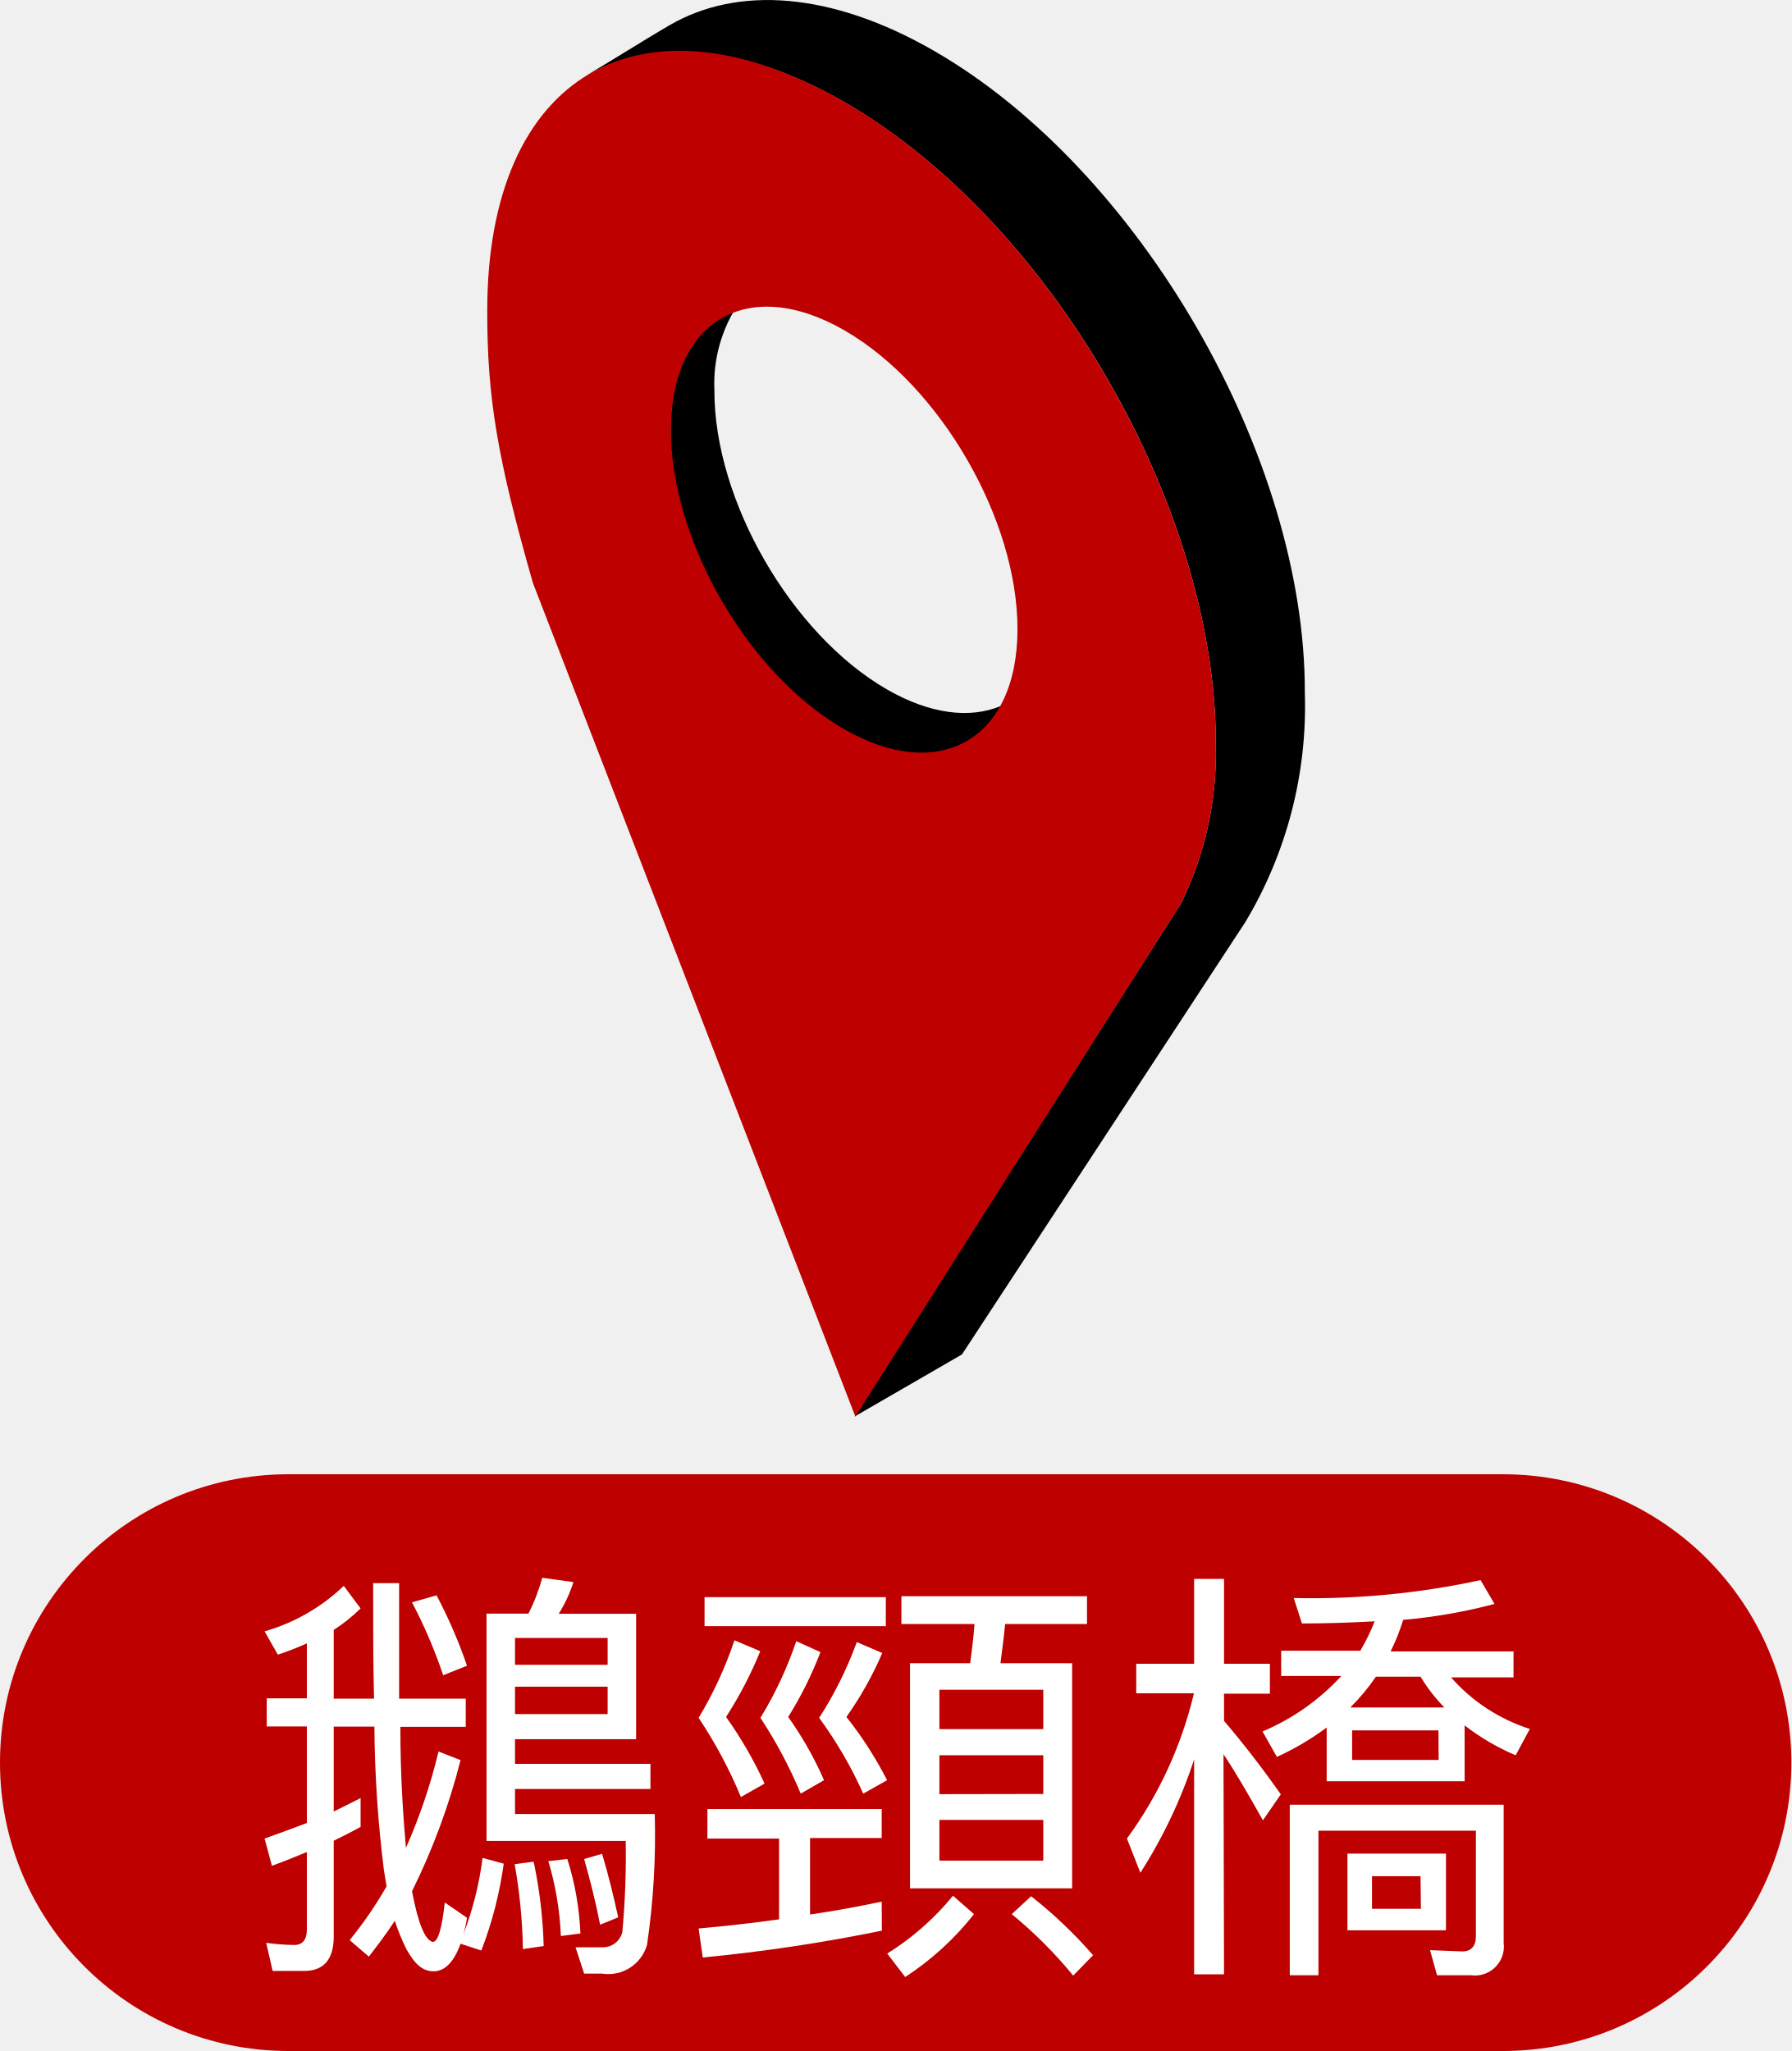
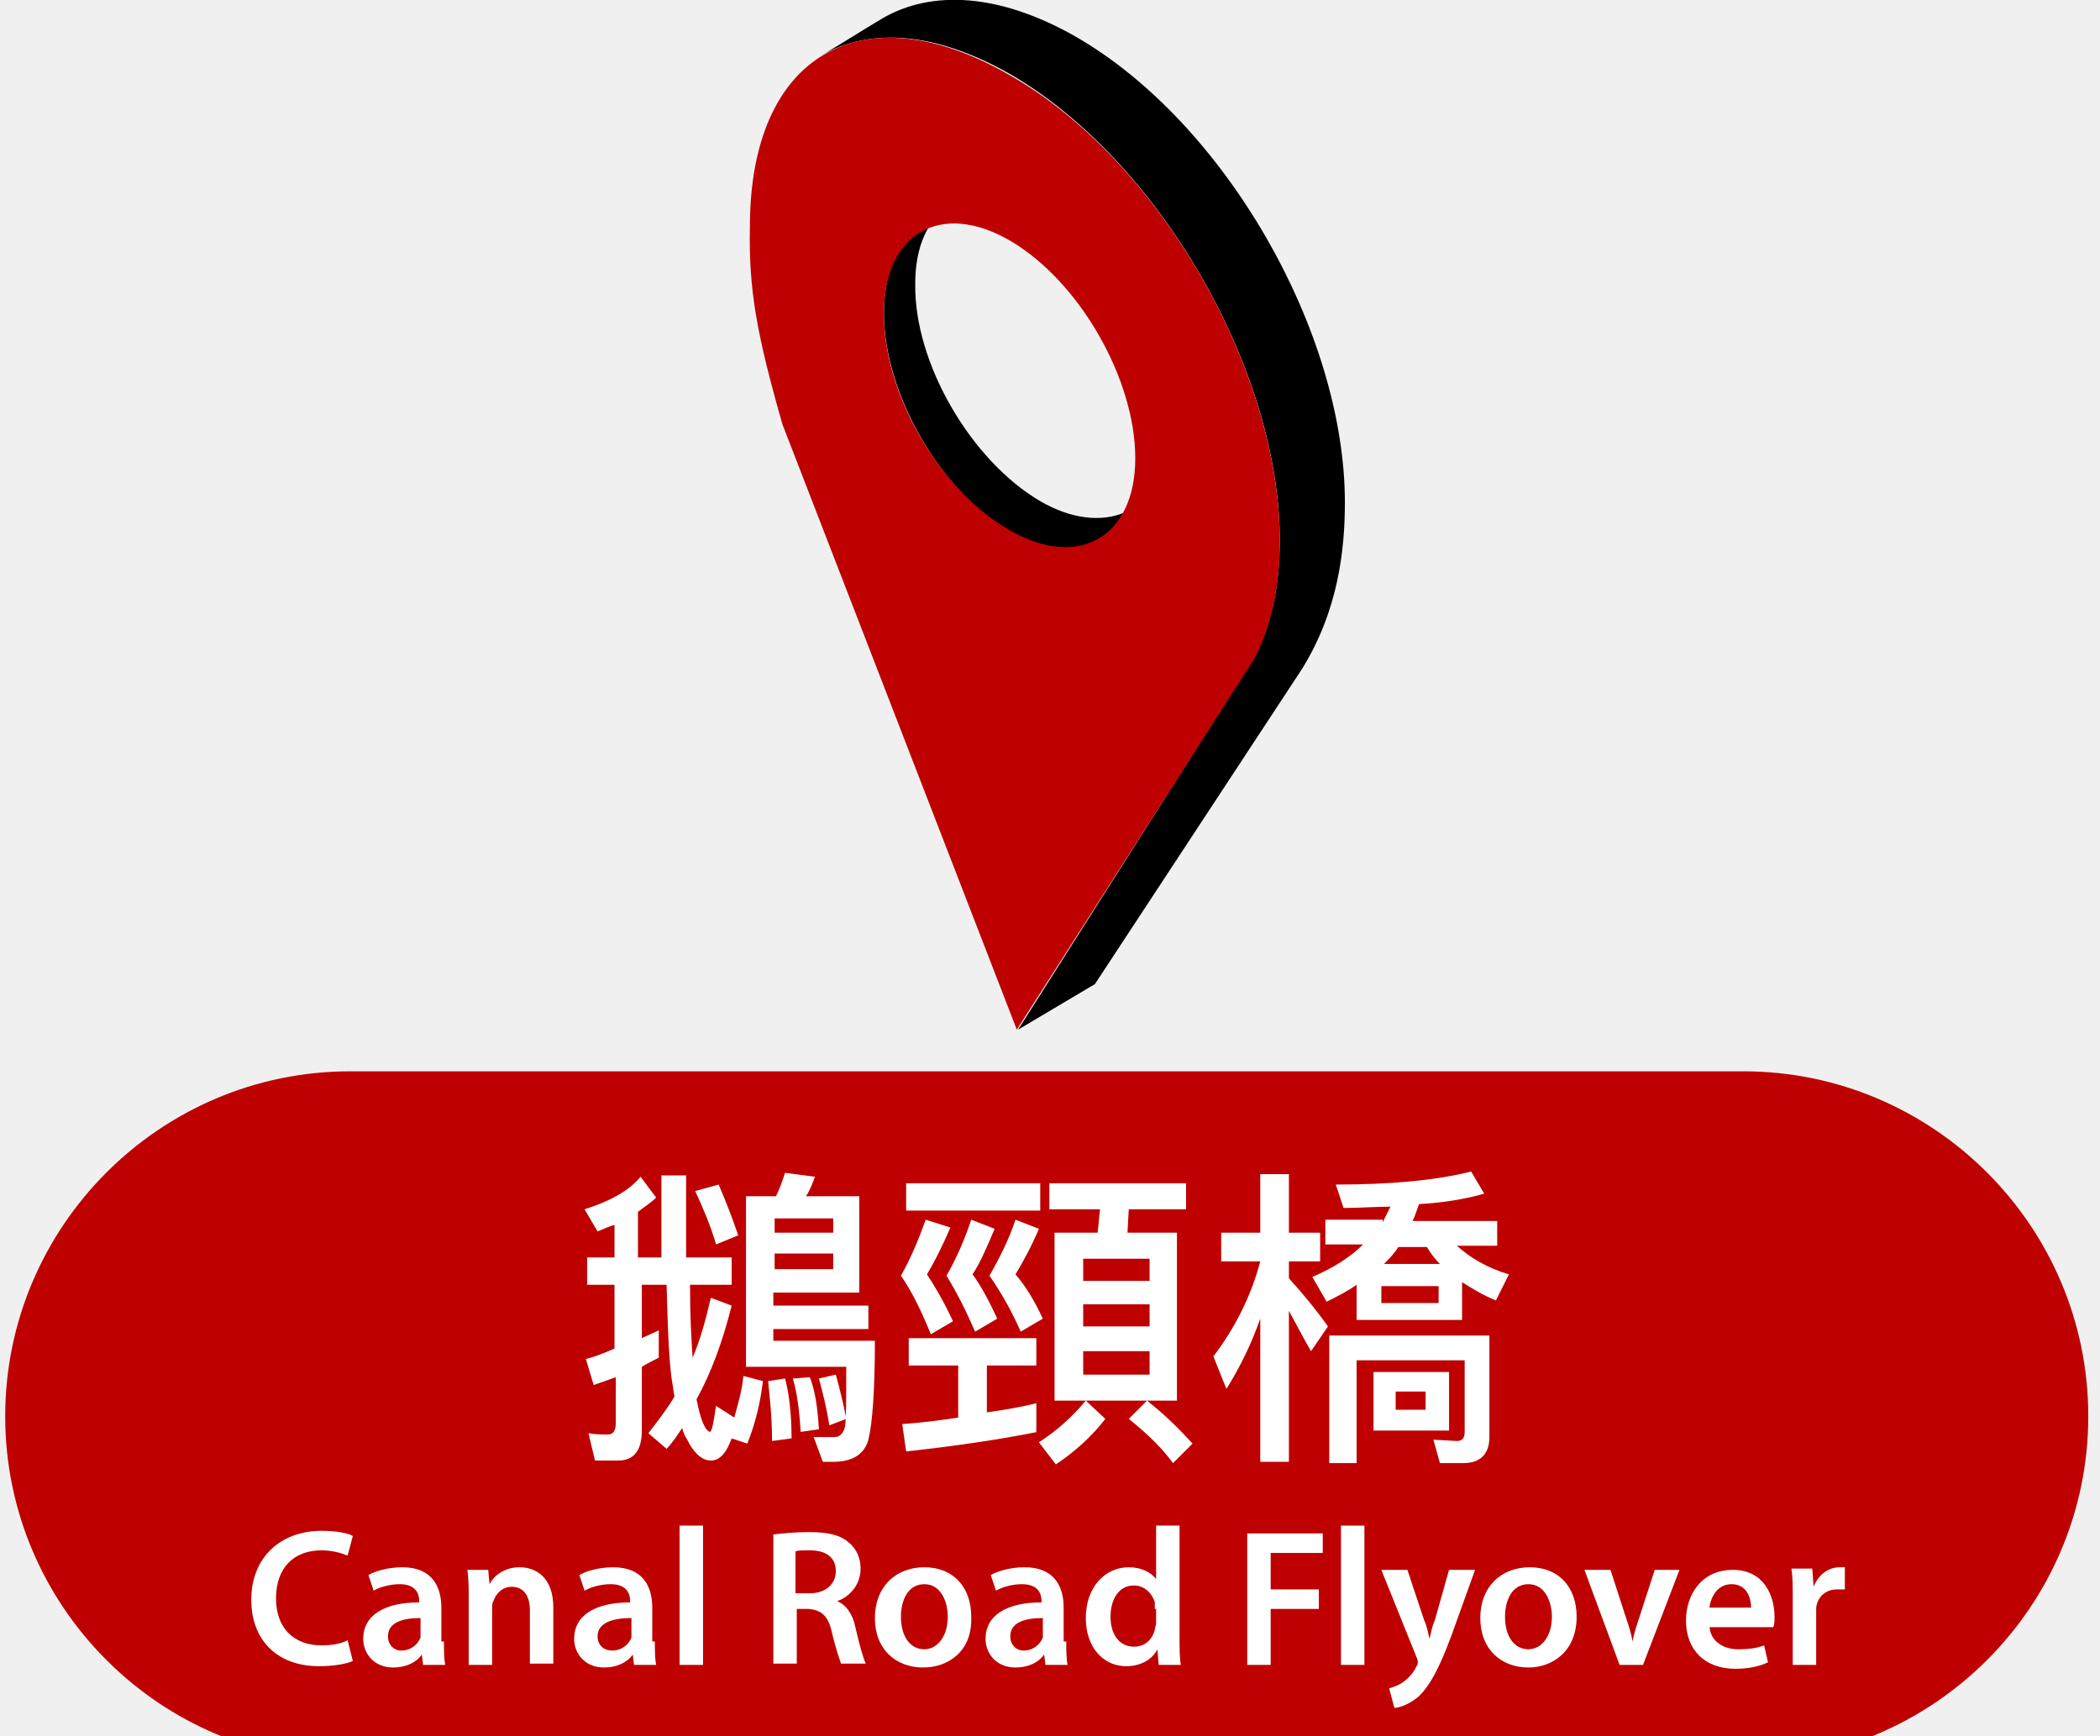
- <svg xmlns="http://www.w3.org/2000/svg" width="100" height="114.51" viewBox="0 0 100 114.51">
-   <g id="Layer_2" data-name="Layer 2">
-     <g id="Pointer">
-       <g>
-         <rect y="82.31" width="100" height="32.2" rx="16.1" style="fill: #be0000" />
-         <g>
-           <path d="M28.12,104.05a21.73,21.73,0,0,1-1.25,4.85l-1.16-.38c-.36,1-.87,1.54-1.5,1.54s-1.06-.41-1.52-1.23a11.7,11.7,0,0,1-.65-1.59c-.49.75-1,1.42-1.45,2l-1.07-.92a22.65,22.65,0,0,0,2.06-3l-.15-.92a67.88,67.88,0,0,1-.53-8H18.63v4.74l1.5-.75V102c-.48.26-1,.53-1.5.77v5.36c0,1.26-.56,1.91-1.64,1.91H15.22l-.36-1.57a12.12,12.12,0,0,0,1.57.12c.46,0,.7-.29.7-.87V103.4c-.63.26-1.28.53-1.95.77l-.41-1.52c.82-.29,1.59-.58,2.36-.87V96.39H14.89V94.82h2.24V91.75a15.09,15.09,0,0,1-1.62.63l-.74-1.3a10.57,10.57,0,0,0,4.42-2.54l.94,1.26A9.42,9.42,0,0,1,18.63,91v3.84h2.25c-.05-1.93-.05-4.08-.05-6.45h1.45c0,2.39,0,4.54,0,6.45H26v1.57H22.35c0,2.88.17,5.12.31,6.76a31.11,31.11,0,0,0,1.82-5.38l1.23.48A37,37,0,0,1,23,105.59c.34,1.79.72,2.73,1.16,2.83.29,0,.51-.75.67-2.2l1.24.85a7.4,7.4,0,0,1-.2.92,18.48,18.48,0,0,0,1.07-4.26ZM26.07,93l-1.33.53A27.89,27.89,0,0,0,23,89.46l1.37-.39A27.6,27.6,0,0,1,26.07,93Zm2.68,8.28h7.8a41.88,41.88,0,0,1-.43,7.3,2.25,2.25,0,0,1-2.51,1.61h-1l-.48-1.47,1.47,0a1.12,1.12,0,0,0,1.14-.84,47.3,47.3,0,0,0,.19-5.1H27.16V90.09H29.5a10.52,10.52,0,0,0,.77-2l1.74.24a7.69,7.69,0,0,1-.82,1.77h4.32v7H28.75v1.38h7.56v1.4H28.75Zm1.6,7.37-1.16.17a29.52,29.52,0,0,0-.46-4.74l1.06-.14A25.91,25.91,0,0,1,30.35,108.64Zm3.57-17.2H28.75v1.5h5.17Zm-5.17,4.25h5.17V94.17H28.75Zm3.65,12.25-1.09.14a16.91,16.91,0,0,0-.7-4.18l1.06-.12A15.89,15.89,0,0,1,32.4,107.94Zm2.1-.9-1,.41c-.24-1.25-.55-2.46-.89-3.67l1-.29C34,104.8,34.28,106,34.5,107Z" style="fill: #fff" />
-           <path d="M42.44,92.19a22.08,22.08,0,0,1-1.91,3.67,22.33,22.33,0,0,1,2.15,3.72l-1.32.75A25.55,25.55,0,0,0,39,95.91a21.83,21.83,0,0,0,2-4.33Zm6.79,15.6a95.07,95.07,0,0,1-10,1.5L39,107.67c1.57-.14,3.06-.31,4.49-.51v-4.51h-4V101h9.73v1.62h-4v4.27c1.45-.21,2.77-.46,4-.72Zm.22-18.62v1.62H39.33V89.17ZM45.8,92.24A20.91,20.91,0,0,1,44,95.86a19.62,19.62,0,0,1,2,3.53l-1.3.75a25.75,25.75,0,0,0-2.25-4.23,21.12,21.12,0,0,0,2-4.28Zm3.45.05a19.39,19.39,0,0,1-2,3.57,21.3,21.3,0,0,1,2.27,3.53l-1.33.75a23.4,23.4,0,0,0-2.46-4.23,21.36,21.36,0,0,0,2.1-4.23Zm5.12,14.58a16,16,0,0,1-3.84,3.51l-1-1.31a14.94,14.94,0,0,0,3.67-3.23Zm6.31-17.75v1.55H56.11c-.07.75-.17,1.47-.26,2.19h4v12.57H50.8V92.86h3.36c.09-.72.19-1.44.24-2.19H50.32V89.12Zm-2.44,7.42v-2.2h-5.8v2.2Zm0,3.62V98h-5.8v2.17Zm0,1.45h-5.8v2.27h5.8Zm2.8,7.53-1.13,1.16a24.54,24.54,0,0,0-3.43-3.43l1.08-1A25.32,25.32,0,0,1,61,109.14Z" style="fill: #fff" />
-           <path d="M68.33,110.23H66.66v-12a27.74,27.74,0,0,1-3,6.33l-.75-1.91a22.58,22.58,0,0,0,3.74-8.11H63.43V92.89h3.23V88.15h1.67v4.74h2.56v1.67H68.33v1.52q1.56,1.82,3.17,4.1l-1,1.45c-.85-1.52-1.57-2.75-2.2-3.69Zm7.61-18.07a11.82,11.82,0,0,0,.8-1.64c-1.28.07-2.64.12-4.06.12l-.46-1.42a44.6,44.6,0,0,0,10.43-1l.78,1.33a30.33,30.33,0,0,1-5.1.89,11.53,11.53,0,0,1-.7,1.76h6.86v1.45H81a9.88,9.88,0,0,0,4.4,2.88L84.61,98a12.74,12.74,0,0,1-2.85-1.67v3.12h-7.7v-3a15.29,15.29,0,0,1-2.78,1.64l-.8-1.42a12.63,12.63,0,0,0,4.4-3.1H71.52V92.16Zm4.28,18.12-.39-1.4,1.81.07c.48,0,.75-.29.75-.84v-5.9H73.6v8.07H72v-9.52H83.94v7.71a1.62,1.62,0,0,1-1.84,1.81Zm.5-6.79v4.28h-5.5v-4.28ZM79.3,93.61H76.81a11.87,11.87,0,0,1-1.43,1.72h5.25A9.26,9.26,0,0,1,79.3,93.61Zm1,3H75.48v1.65h4.83Zm-1,8.14H76.59v1.82h2.73Z" style="fill: #fff" />
-         </g>
-         <g>
-           <path d="M49.51,38.49c-5.34-3.08-9.65-10.56-9.63-16.7a8.06,8.06,0,0,1,1.36-4.86c-2.36.72-3.8,3.36-3.81,7.17,0,6.14,4.3,13.62,9.64,16.7,3.89,2.25,7.25,1.53,8.79-1.38C54.16,40.13,51.94,39.89,49.51,38.49Z" />
-           <path d="M47.19,5.73C41.42,2.4,36.38,2.09,32.61,4.28c1.58-.91,3.13-1.92,4.78-2.88,3.78-2.19,9-1.88,14.77,1.45C63.62,9.46,72.88,25.5,72.84,38.67a23.45,23.45,0,0,1-3.32,12.81L53.7,75.62l-6,3.47L65.94,50.42a19.06,19.06,0,0,0,1.93-8.87C67.91,28.39,58.65,12.35,47.19,5.73Z" />
-         </g>
-         <path d="M67.87,41.55a19.06,19.06,0,0,1-1.93,8.87L47.75,79.09l-18-46.54c-2-7-2.56-10.41-2.55-15.21,0-13.17,8.57-18.22,20-11.61S67.91,28.39,67.87,41.55Zm-20.78-.86c5.35,3.09,9.69.61,9.71-5.53s-4.3-13.62-9.65-16.71-9.68-.6-9.7,5.54,4.3,13.62,9.64,16.7h0" style="fill: #be0000" />
-       </g>
-     </g>
+ <svg xmlns="http://www.w3.org/2000/svg" version="1.1" id="Layer_1" x="0px" y="0px" width="161.3px" height="133.3px" viewBox="0 0 161.3 133.3" style="enable-background:new 0 0 161.3 133.3;" xml:space="preserve">
+   <path style="fill:#BE0000;" d="M133.9,135.3h-107c-14.6,0-26.5-11.9-26.5-26.5v0c0-14.6,11.9-26.5,26.5-26.5h107  c14.6,0,26.5,11.9,26.5,26.5v0C160.4,123.4,148.5,135.3,133.9,135.3z" />
+   <g>
+     <path style="fill:#FFFFFF;" d="M58.6,106.1c-0.2,1.7-0.6,3.3-1.2,4.8l-1.2-0.4c-0.4,1.1-0.9,1.7-1.6,1.7c-0.6,0-1.1-0.4-1.6-1.2   c-0.2-0.4-0.5-0.8-0.6-1.3c-0.4,0.6-0.8,1.2-1.2,1.6l-1.4-1.2c0.7-0.9,1.4-1.8,2-2.8c0-0.2-0.1-0.5-0.1-0.7   c-0.3-1.5-0.4-4.2-0.5-7.9h-1.9v4.1c0.4-0.2,0.9-0.4,1.3-0.6v2.1c-0.4,0.2-0.8,0.4-1.3,0.7v4.9c0,1.5-0.6,2.3-1.8,2.3h-1.8   l-0.5-2.1c0.5,0.1,1,0.1,1.5,0.1c0.4,0,0.6-0.3,0.6-0.9v-3.5c-0.6,0.2-1.1,0.4-1.7,0.6l-0.6-2c0.8-0.2,1.5-0.5,2.2-0.8v-4.9h-2.1   v-2.1h2.1v-2.5c-0.4,0.1-0.8,0.3-1.3,0.5l-1-1.7c1.9-0.6,3.4-1.4,4.3-2.5l1.2,1.6c-0.4,0.4-0.9,0.7-1.4,1.1v3.5h1.8   c0-1.9,0-4,0-6.3h1.9c0,2.3,0,4.4,0,6.3h3.5v2.1H53c0,2.3,0.1,4.2,0.2,5.6c0.6-1.4,1-2.9,1.4-4.6l1.6,0.6c-0.7,2.8-1.6,5.2-2.7,7.2   c0.3,1.5,0.6,2.3,1,2.5c0.2,0,0.3-0.7,0.5-2l1.4,0.9c0.3-1.1,0.6-2.1,0.7-3.2L58.6,106.1z M56.7,94.9L55,95.6   c-0.4-1.4-1-2.8-1.6-4.1l1.8-0.5C55.8,92.4,56.3,93.7,56.7,94.9z M59.5,103h7.7c0,3.9-0.2,6.4-0.5,7.6c-0.3,1.1-1.2,1.7-2.7,1.7   h-0.8l-0.7-1.9c0.6,0,1.1,0,1.6,0c0.4,0,0.7-0.3,0.8-0.8c0.1-0.5,0.1-2.1,0.1-4.6h-7.7V91.9h2.3c0.3-0.6,0.5-1.2,0.7-1.8l2.3,0.3   c-0.2,0.5-0.4,1.1-0.7,1.5h4.1v7.4h-6.6v1h7.3v1.8h-7.3V103z M60.8,110.5l-1.5,0.2c0-2-0.2-3.5-0.3-4.6l1.3-0.2   C60.6,107,60.8,108.6,60.8,110.5z M64,93.6h-4.5v1.1H64V93.6z M59.5,97.5H64v-1.2h-4.5V97.5z M62.9,109.8l-1.4,0.2   c-0.1-1.7-0.3-3.1-0.6-4.1l1.3-0.1C62.6,106.8,62.8,108.1,62.9,109.8z M65,109l-1.3,0.5c-0.2-1.3-0.5-2.5-0.8-3.6l1.3-0.3   C64.5,106.7,64.8,107.9,65,109z" />
+     <path style="fill:#FFFFFF;" d="M73,94.3c-0.6,1.4-1.2,2.6-1.8,3.6c0.6,0.9,1.3,2.1,2,3.6l-1.7,1c-0.7-1.7-1.4-3.2-2.3-4.5   c0.8-1.4,1.4-2.9,1.9-4.3L73,94.3z M79.7,110c-3,0.6-6.4,1.1-10.1,1.5l-0.3-2.1c1.5-0.1,3-0.3,4.3-0.5v-4h-3.8v-2.1h9.8v2.1h-3.8   v3.6c1.4-0.2,2.6-0.4,3.8-0.7V110z M79.9,90.9v2.1H69.6v-2.1H79.9z M76.4,94.4c-0.6,1.4-1.1,2.6-1.7,3.5c0.6,0.8,1.2,1.9,1.9,3.4   l-1.7,1c-0.7-1.6-1.4-3-2.2-4.3c0.8-1.4,1.4-2.8,1.9-4.3L76.4,94.4z M79.8,94.4c-0.6,1.4-1.2,2.5-1.8,3.5c0.7,0.8,1.4,1.9,2.1,3.4   l-1.7,1c-0.7-1.6-1.5-3-2.4-4.3c0.8-1.4,1.5-2.8,2-4.3L79.8,94.4z M84.9,109c-1,1.3-2.3,2.5-3.8,3.5l-1.3-1.7   c1.4-0.9,2.6-2,3.6-3.2L84.9,109z M91.1,90.9v2h-4.4l-0.1,1.8h3.8v12.9H81V94.7h3.3c0.1-0.6,0.1-1.2,0.2-1.8h-3.9v-2H91.1z    M88.3,98.4v-1.7h-5.1v1.7H88.3z M88.3,101.9v-1.7h-5.1v1.7H88.3z M88.3,103.8h-5.1v1.8h5.1V103.8z M91.6,110.9l-1.5,1.5   c-0.8-1.1-1.9-2.2-3.4-3.4l1.4-1.4C89.5,108.7,90.6,109.8,91.6,110.9z" />
+     <path style="fill:#FFFFFF;" d="M99,112.3h-2.2v-11c-0.7,2-1.6,3.8-2.6,5.4l-1-2.5c1.6-2.1,2.9-4.6,3.6-7.3h-3v-2.2h3v-4.5H99v4.5   h2.4v2.2H99v1.3c1,1.1,2,2.3,3,3.7l-1.3,1.9c-0.7-1.2-1.2-2.2-1.7-3.1V112.3z M106.2,93.9c0.2-0.4,0.4-0.8,0.6-1.2   c-1.2,0-2.4,0.1-3.6,0.1l-0.6-1.8c4.1,0,7.6-0.3,10.4-1l1,1.7c-1.4,0.4-3.1,0.7-5,0.8c-0.2,0.5-0.3,0.9-0.5,1.3h6.5v1.9h-3.1   c1,0.9,2.3,1.7,4,2.2l-1,2c-1-0.4-1.8-0.9-2.6-1.4v2.9h-8.1v-2.7c-0.7,0.5-1.5,0.9-2.3,1.3l-1.1-1.9c1.6-0.7,2.9-1.5,3.9-2.5h-2.9   v-1.9H106.2z M110.6,112.4l-0.5-1.8l1.8,0.1c0.4,0,0.6-0.2,0.6-0.7v-5.5h-8.3v7.9h-2.1v-9.8h12.3v7.8c0,1.3-0.7,2-2,2H110.6z    M111.3,105.4v4.5h-5.8v-4.5H111.3z M110.5,98.8h-4.4v1.3h4.4V98.8z M109.6,95.8h-2.2c-0.3,0.5-0.7,0.9-1.1,1.3h4.3   C110.2,96.7,109.9,96.3,109.6,95.8z M109.5,106.9h-2.3v1.4h2.3V106.9z" />
+     <path style="fill:#FFFFFF;" d="M27.1,127.6c-0.4,0.2-1.4,0.4-2.6,0.4c-3.2,0-5.2-2-5.2-5.1c0-3.3,2.3-5.3,5.4-5.3   c1.2,0,2.1,0.2,2.4,0.4l-0.4,1.5c-0.5-0.2-1.2-0.4-2-0.4c-2.1,0-3.5,1.3-3.5,3.7c0,2.2,1.3,3.6,3.5,3.6c0.7,0,1.5-0.1,2-0.4   L27.1,127.6z" />
+     <path style="fill:#FFFFFF;" d="M34.1,126.1c0,0.7,0,1.3,0.1,1.8h-1.7l-0.1-0.8h0c-0.4,0.6-1.2,1-2.2,1c-1.5,0-2.3-1.1-2.3-2.2   c0-1.8,1.6-2.8,4.3-2.8V123c0-0.5-0.2-1.3-1.5-1.3c-0.7,0-1.5,0.2-2,0.5l-0.4-1.2c0.5-0.3,1.5-0.6,2.6-0.6c2.3,0,3,1.5,3,3.1V126.1   z M32.3,124.3c-1.3,0-2.5,0.3-2.5,1.4c0,0.7,0.5,1.1,1,1.1c0.8,0,1.3-0.5,1.5-1c0-0.1,0-0.3,0-0.4V124.3z" />
+     <path style="fill:#FFFFFF;" d="M36,122.8c0-0.8,0-1.5-0.1-2.2h1.6l0.1,1.1h0c0.3-0.6,1.1-1.3,2.3-1.3c1.3,0,2.6,0.8,2.6,3.1v4.3   h-1.8v-4.1c0-1-0.4-1.8-1.4-1.8c-0.7,0-1.2,0.5-1.4,1.1c-0.1,0.1-0.1,0.4-0.1,0.6v4.3H36V122.8z" />
+     <path style="fill:#FFFFFF;" d="M50.3,126.1c0,0.7,0,1.3,0.1,1.8h-1.7l-0.1-0.8h0c-0.4,0.6-1.2,1-2.2,1c-1.5,0-2.3-1.1-2.3-2.2   c0-1.8,1.6-2.8,4.3-2.8V123c0-0.5-0.2-1.3-1.5-1.3c-0.7,0-1.5,0.2-2,0.5l-0.4-1.2c0.5-0.3,1.5-0.6,2.6-0.6c2.3,0,3,1.5,3,3.1V126.1   z M48.5,124.3c-1.3,0-2.6,0.3-2.6,1.4c0,0.7,0.5,1.1,1.1,1.1c0.8,0,1.3-0.5,1.5-1c0-0.1,0-0.3,0-0.4V124.3z" />
+     <path style="fill:#FFFFFF;" d="M52.2,117.2h1.8v10.7h-1.8V117.2z" />
+     <path style="fill:#FFFFFF;" d="M59.3,117.9c0.7-0.1,1.7-0.2,2.8-0.2c1.5,0,2.4,0.2,3.1,0.8c0.6,0.5,0.9,1.2,0.9,2   c0,1.3-0.9,2.2-1.8,2.5v0c0.7,0.3,1.2,1,1.4,2c0.3,1.3,0.6,2.4,0.8,2.8h-1.9c-0.1-0.3-0.4-1.1-0.7-2.4c-0.3-1.3-0.8-1.7-1.8-1.8   h-0.9v4.2h-1.8V117.9z M61.1,122.4h1.1c1.2,0,2-0.7,2-1.7c0-1.1-0.8-1.6-2-1.6c-0.6,0-1,0-1.1,0.1V122.4z" />
+     <path style="fill:#FFFFFF;" d="M70.9,128.1c-2.1,0-3.7-1.4-3.7-3.8c0-2.4,1.6-3.9,3.8-3.9c2.2,0,3.6,1.5,3.6,3.8   C74.7,126.9,72.8,128.1,70.9,128.1L70.9,128.1z M71,126.7c1,0,1.8-1,1.8-2.5c0-1.1-0.5-2.5-1.8-2.5c-1.3,0-1.8,1.3-1.8,2.5   C69.2,125.7,69.9,126.7,71,126.7L71,126.7z" />
+     <path style="fill:#FFFFFF;" d="M81.9,126.1c0,0.7,0,1.3,0.1,1.8h-1.7l-0.1-0.8h0c-0.4,0.6-1.2,1-2.2,1c-1.5,0-2.3-1.1-2.3-2.2   c0-1.8,1.6-2.8,4.3-2.8V123c0-0.5-0.2-1.3-1.5-1.3c-0.7,0-1.5,0.2-2,0.5l-0.4-1.2c0.5-0.3,1.5-0.6,2.6-0.6c2.3,0,3,1.5,3,3.1V126.1   z M80.1,124.3c-1.3,0-2.5,0.3-2.5,1.4c0,0.7,0.5,1.1,1,1.1c0.8,0,1.3-0.5,1.5-1c0-0.1,0-0.3,0-0.4V124.3z" />
+     <path style="fill:#FFFFFF;" d="M90.6,117.2v8.6c0,0.7,0,1.6,0.1,2.1H89l-0.1-1.2h0c-0.4,0.8-1.3,1.3-2.4,1.3   c-1.8,0-3.1-1.5-3.1-3.7c0-2.4,1.5-3.9,3.3-3.9c1,0,1.7,0.4,2.1,0.9h0v-4.1H90.6z M88.7,123.6c0-0.1,0-0.3,0-0.5   c-0.2-0.7-0.8-1.3-1.6-1.3c-1.2,0-1.8,1.1-1.8,2.4c0,1.4,0.7,2.3,1.8,2.3c0.8,0,1.4-0.5,1.6-1.3c0-0.2,0.1-0.3,0.1-0.5V123.6z" />
+     <path style="fill:#FFFFFF;" d="M95.7,117.8h5.9v1.5h-4v2.8h3.7v1.5h-3.7v4.3h-1.8V117.8z" />
+     <path style="fill:#FFFFFF;" d="M103,117.2h1.8v10.7H103V117.2z" />
+     <path style="fill:#FFFFFF;" d="M108.1,120.6l1.3,3.9c0.2,0.4,0.3,1,0.4,1.4h0c0.1-0.4,0.2-1,0.4-1.4l1.1-3.9h2l-1.8,5   c-1,2.7-1.7,3.9-2.5,4.7c-0.7,0.6-1.5,0.9-1.9,0.9l-0.4-1.5c0.3-0.1,0.7-0.2,1.1-0.5c0.3-0.2,0.8-0.7,1-1.2   c0.1-0.1,0.1-0.2,0.1-0.3c0-0.1,0-0.2-0.1-0.4l-2.7-6.7H108.1z" />
+     <path style="fill:#FFFFFF;" d="M117.4,128.1c-2.1,0-3.7-1.4-3.7-3.8c0-2.4,1.6-3.9,3.8-3.9c2.2,0,3.6,1.5,3.6,3.8   C121.1,126.9,119.2,128.1,117.4,128.1L117.4,128.1z M117.4,126.7c1,0,1.8-1,1.8-2.5c0-1.1-0.5-2.5-1.8-2.5c-1.3,0-1.8,1.3-1.8,2.5   C115.6,125.7,116.3,126.7,117.4,126.7L117.4,126.7z" />
+     <path style="fill:#FFFFFF;" d="M123.7,120.6l1.2,3.7c0.2,0.6,0.4,1.2,0.5,1.8h0c0.1-0.6,0.3-1.2,0.5-1.8l1.2-3.7h1.9l-2.8,7.3h-1.8   l-2.7-7.3H123.7z" />
+     <path style="fill:#FFFFFF;" d="M131.3,124.8c0,1.3,1.1,1.9,2.2,1.9c0.9,0,1.5-0.1,2-0.3l0.3,1.3c-0.6,0.3-1.5,0.5-2.5,0.5   c-2.4,0-3.8-1.5-3.8-3.7c0-2,1.2-3.9,3.6-3.9c2.4,0,3.2,2,3.2,3.6c0,0.3,0,0.6-0.1,0.8H131.3z M134.5,123.5c0-0.7-0.3-1.8-1.5-1.8   c-1.1,0-1.6,1-1.7,1.8H134.5z" />
+     <path style="fill:#FFFFFF;" d="M137.7,122.9c0-1,0-1.7-0.1-2.4h1.6l0.1,1.4h0c0.4-1,1.2-1.5,2-1.5c0.2,0,0.3,0,0.4,0v1.7   c-0.2,0-0.3,0-0.6,0c-0.9,0-1.5,0.6-1.6,1.4c0,0.2,0,0.4,0,0.6v3.8h-1.8V122.9z" />
  </g>
+   <g>
+     <path d="M79.9,38.5c-5.3-3.1-9.7-10.6-9.6-16.7c0-2.1,0.5-3.7,1.4-4.9c-2.4,0.7-3.8,3.4-3.8,7.2c0,6.1,4.3,13.6,9.6,16.7   c3.9,2.2,7.2,1.5,8.8-1.4C84.6,40.1,82.3,39.9,79.9,38.5z" />
+     <path d="M77.6,5.7C71.8,2.4,66.8,2.1,63,4.3c1.6-0.9,3.1-1.9,4.8-2.9c3.8-2.2,9-1.9,14.8,1.4c11.5,6.6,20.7,22.7,20.7,35.8   c0,3.6-0.5,8.3-3.3,12.8L84.1,75.6l-5.9,3.5l18.2-28.7c1.2-2.3,1.9-5.3,1.9-8.9C98.3,28.4,89,12.3,77.6,5.7z" />
+   </g>
+   <path style="fill:#BE0000;" d="M98.3,41.6c0,3.6-0.7,6.5-1.9,8.9L78.1,79.1l-18-46.5c-2-7-2.6-10.4-2.5-15.2  c0-13.2,8.6-18.2,20-11.6C89,12.3,98.3,28.4,98.3,41.6z M77.5,40.7c5.3,3.1,9.7,0.6,9.7-5.5c0-6.1-4.3-13.6-9.6-16.7  c-5.3-3.1-9.7-0.6-9.7,5.5C67.8,30.1,72.1,37.6,77.5,40.7L77.5,40.7" />
</svg>
